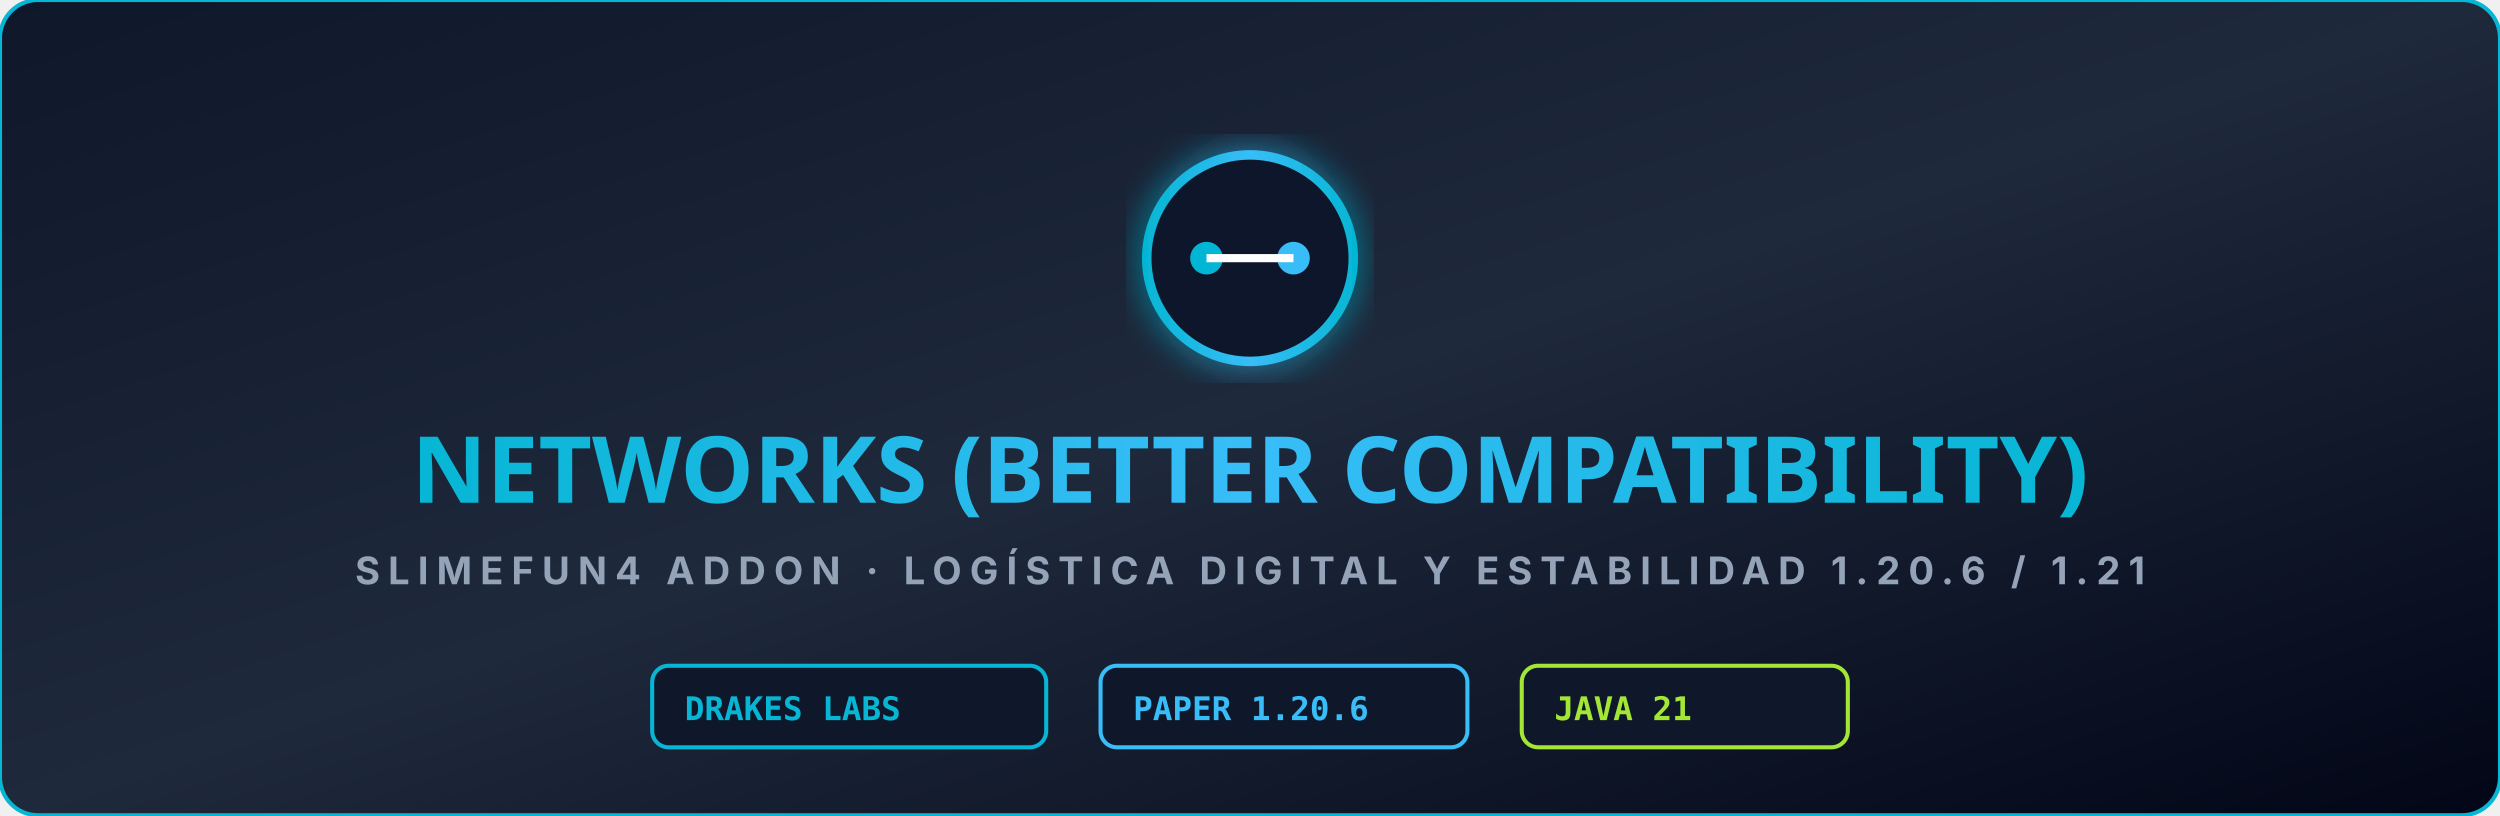
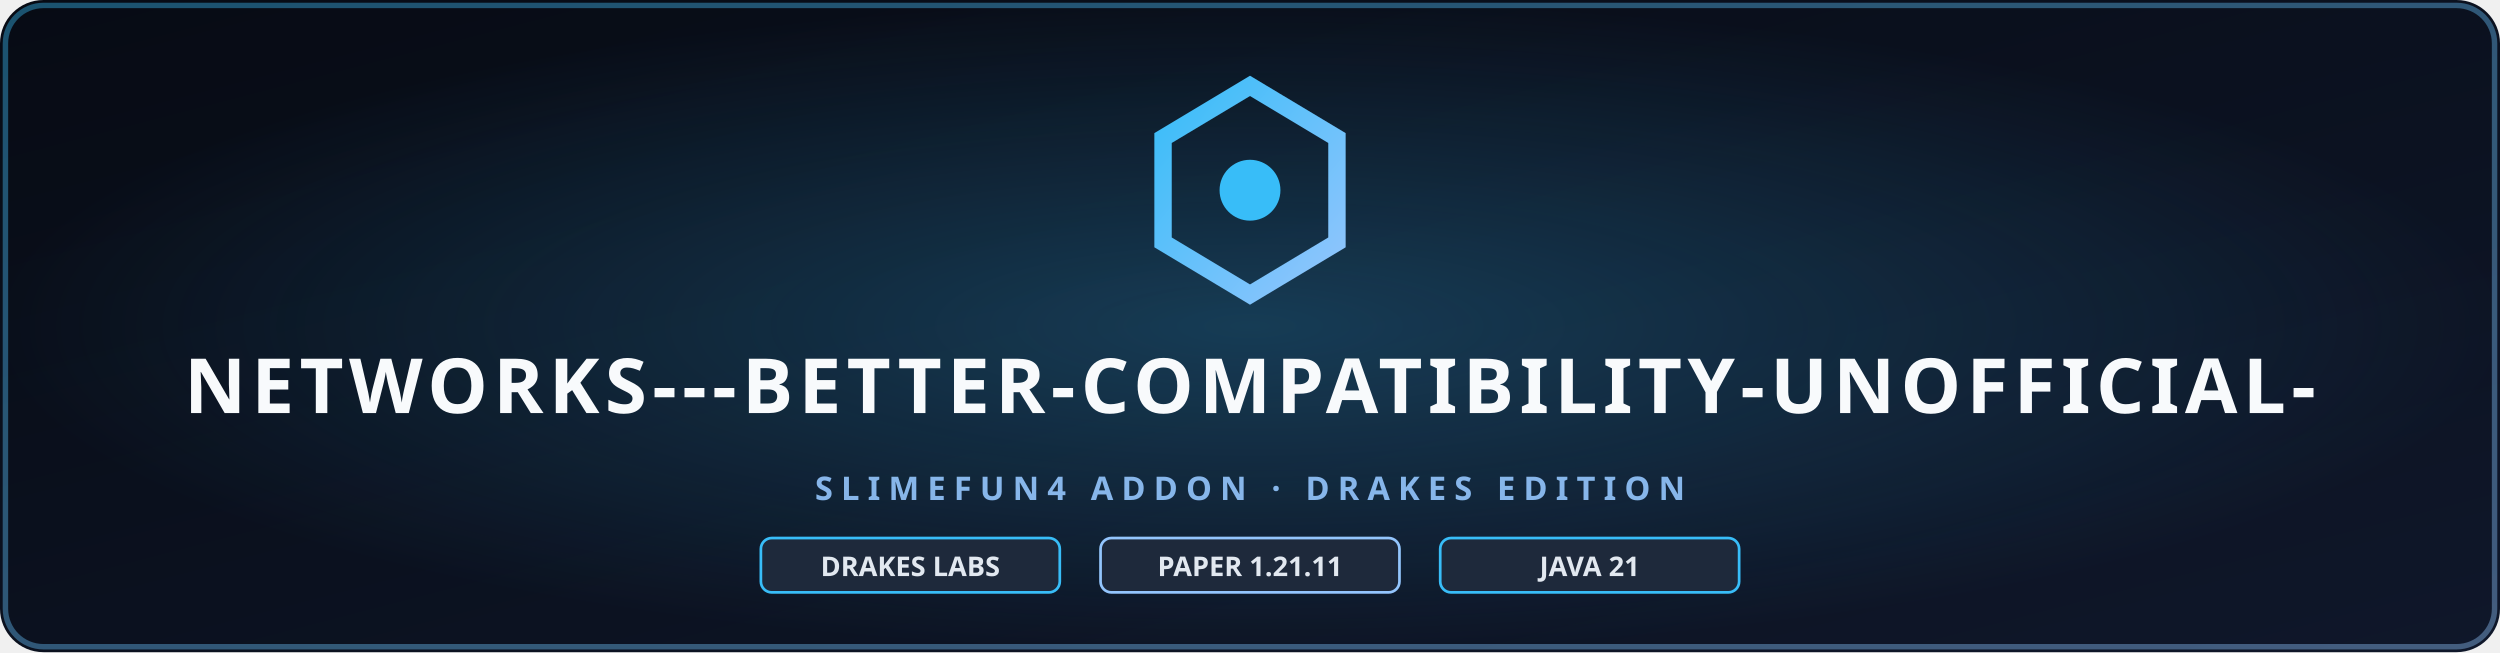
- <svg xmlns="http://www.w3.org/2000/svg" viewBox="0 0 920 300" width="920" height="300">
+ <svg xmlns="http://www.w3.org/2000/svg" viewBox="0 0 920 240" width="920" height="240" role="img" aria-label="Networks---Better-Compatibility-Unofficial- Banner">
  <defs>
-     <linearGradient id="bgG" x1="0%" y1="0%" x2="100%" y2="100%">
-       <stop offset="0%" stop-color="#0F172A" />
-       <stop offset="50%" stop-color="#1E293B" />
-       <stop offset="100%" stop-color="#020617" />
+     <linearGradient id="bFondo" x1="0" y1="0" x2="1" y2="1">
+       <stop offset="0%" stop-color="#070B14" />
+       <stop offset="100%" stop-color="#0F172A" />
    </linearGradient>
-     <linearGradient id="acG" x1="0%" y1="0%" x2="100%" y2="0%">
-       <stop offset="0%" stop-color="#06B6D4" />
-       <stop offset="50%" stop-color="#38BDF8" />
-       <stop offset="100%" stop-color="#06B6D4" />
+     <linearGradient id="acG" x1="0" y1="0" x2="1" y2="1">
+       <stop offset="0%" stop-color="#38BDF8" />
+       <stop offset="100%" stop-color="#93C5FD" />
    </linearGradient>
-     <filter id="glowF">
-       <feGaussianBlur stdDeviation="6" result="blur" />
-       <feMerge>
-         <feMergeNode in="blur" />
-         <feMergeNode in="SourceGraphic" />
-       </feMerge>
-     </filter>
+     <radialGradient id="bHalo" cx="50%" cy="50%" r="50%">
+       <stop offset="0%" stop-color="#38BDF8" stop-opacity="0.25" />
+       <stop offset="100%" stop-color="#38BDF8" stop-opacity="0" />
+     </radialGradient>
  </defs>
-   <style>
-     @keyframes latido {
-       0%, 100% { opacity: 0.85; filter: drop-shadow(0 0 15px #06B6D4b3); }
-       50%      { opacity: 1;    filter: drop-shadow(0 0 30px #38BDF8); }
-     }
-     .fondo  { fill: url(#bgG); }
-     .titulo { font-family: 'Outfit', 'Segoe UI', sans-serif; font-weight: 900; font-size: 34px;
-                fill: url(#acG); animation: latido 3.5s infinite ease-in-out; }
-     .sub    { font-family: 'Inter', 'Segoe UI', sans-serif; font-weight: 700; font-size: 14px;
-                fill: #94A3B8; letter-spacing: 3px; }
-     .chapa  { fill: #0F172A; stroke-width: 1.5; rx: 6px; }
-     .ctexto { font-family: 'JetBrains Mono', monospace; font-size: 12px; font-weight: 700; }
-   </style>
-   <rect class="fondo" width="920" height="300" rx="14" stroke="#06B6D4" stroke-width="1.5" />
-   <g transform="translate(460, 95)" filter="url(#glowF)">
-     <g>
-       <animateTransform attributeName="transform" type="rotate" from="0 0 0" to="360 0 0" dur="24s" repeatCount="indefinite" />
-       <circle cx="0" cy="0" r="38" fill="#0F172A" stroke="url(#acG)" stroke-width="3.5" />
-       <circle cx="-16" cy="0" r="6" fill="#06B6D4" />
-       <circle cx="16" cy="0" r="6" fill="#38BDF8" />
-       <line x1="-16" y1="0" x2="16" y2="0" stroke="#FFFFFF" stroke-width="3" />
-     </g>
+   <rect width="920" height="240" rx="16" fill="url(#bFondo)" />
+   <rect width="920" height="240" rx="16" fill="url(#bHalo)" />
+   <rect x="2" y="2" width="916" height="236" rx="14" fill="none" stroke="url(#acG)" stroke-width="2" opacity="0.4" />
+   <g transform="translate(460,70) scale(1.6)">
+     <polygon points="0,-24 20,-12 20,12 0,24 -20,12 -20,-12" fill="none" stroke="url(#acG)" stroke-width="4" />
+     <circle cx="0" cy="0" r="7" fill="#38BDF8" />
  </g>
-   <text x="460" y="185" text-anchor="middle" class="titulo">NETWORKS (BETTER COMPATIBILITY)</text>
-   <text x="460" y="215" text-anchor="middle" class="sub">SLIMEFUN4 ADDON · LOGÍSTICA DIGITAL Y ESTABILIDAD 1.20.6 / 1.21</text>
-   <g transform="translate(240, 245)">
-     <rect x="0" y="0" width="145" height="30" class="chapa" stroke="#06B6D4" />
-     <text x="12" y="20" class="ctexto" fill="#06B6D4">DRAKES LABS</text>
-     <rect x="165" y="0" width="135" height="30" class="chapa" stroke="#38BDF8" />
-     <text x="177" y="20" class="ctexto" fill="#38BDF8">PAPER 1.20.6</text>
-     <rect x="320" y="0" width="120" height="30" class="chapa" stroke="#A3E635" />
-     <text x="332" y="20" class="ctexto" fill="#A3E635">JAVA 21</text>
+   <text x="460" y="152" text-anchor="middle" font-family="'Segoe UI', system-ui, -apple-system, sans-serif" font-weight="900" font-size="28" fill="#F8FAFC" letter-spacing="2">
+     NETWORKS---BETTER-COMPATIBILITY-UNOFFICIAL-
+   </text>
+   <text x="460" y="184" text-anchor="middle" font-family="'Segoe UI', system-ui, -apple-system, sans-serif" font-weight="700" font-size="12" fill="#93C5FD" letter-spacing="3" opacity="0.9">
+     SLIMEFUN4 ADDON · DRAKES EDITION
+   </text>
+   <g transform="translate(460, 210)">
+     <rect x="-180" y="-12" width="110" height="20" rx="4" fill="#1E293B" stroke="#38BDF8" stroke-width="1" />
+     <text x="-125" y="2" text-anchor="middle" font-family="sans-serif" font-size="10" font-weight="700" fill="#E2E8F0">DRAKES LABS</text>
+     <rect x="-55" y="-12" width="110" height="20" rx="4" fill="#1E293B" stroke="#93C5FD" stroke-width="1" />
+     <text x="0" y="2" text-anchor="middle" font-family="sans-serif" font-size="10" font-weight="700" fill="#E2E8F0">PAPER 1.21.11</text>
+     <rect x="70" y="-12" width="110" height="20" rx="4" fill="#1E293B" stroke="#38BDF8" stroke-width="1" />
+     <text x="125" y="2" text-anchor="middle" font-family="sans-serif" font-size="10" font-weight="700" fill="#E2E8F0">JAVA 21</text>
  </g>
</svg>
